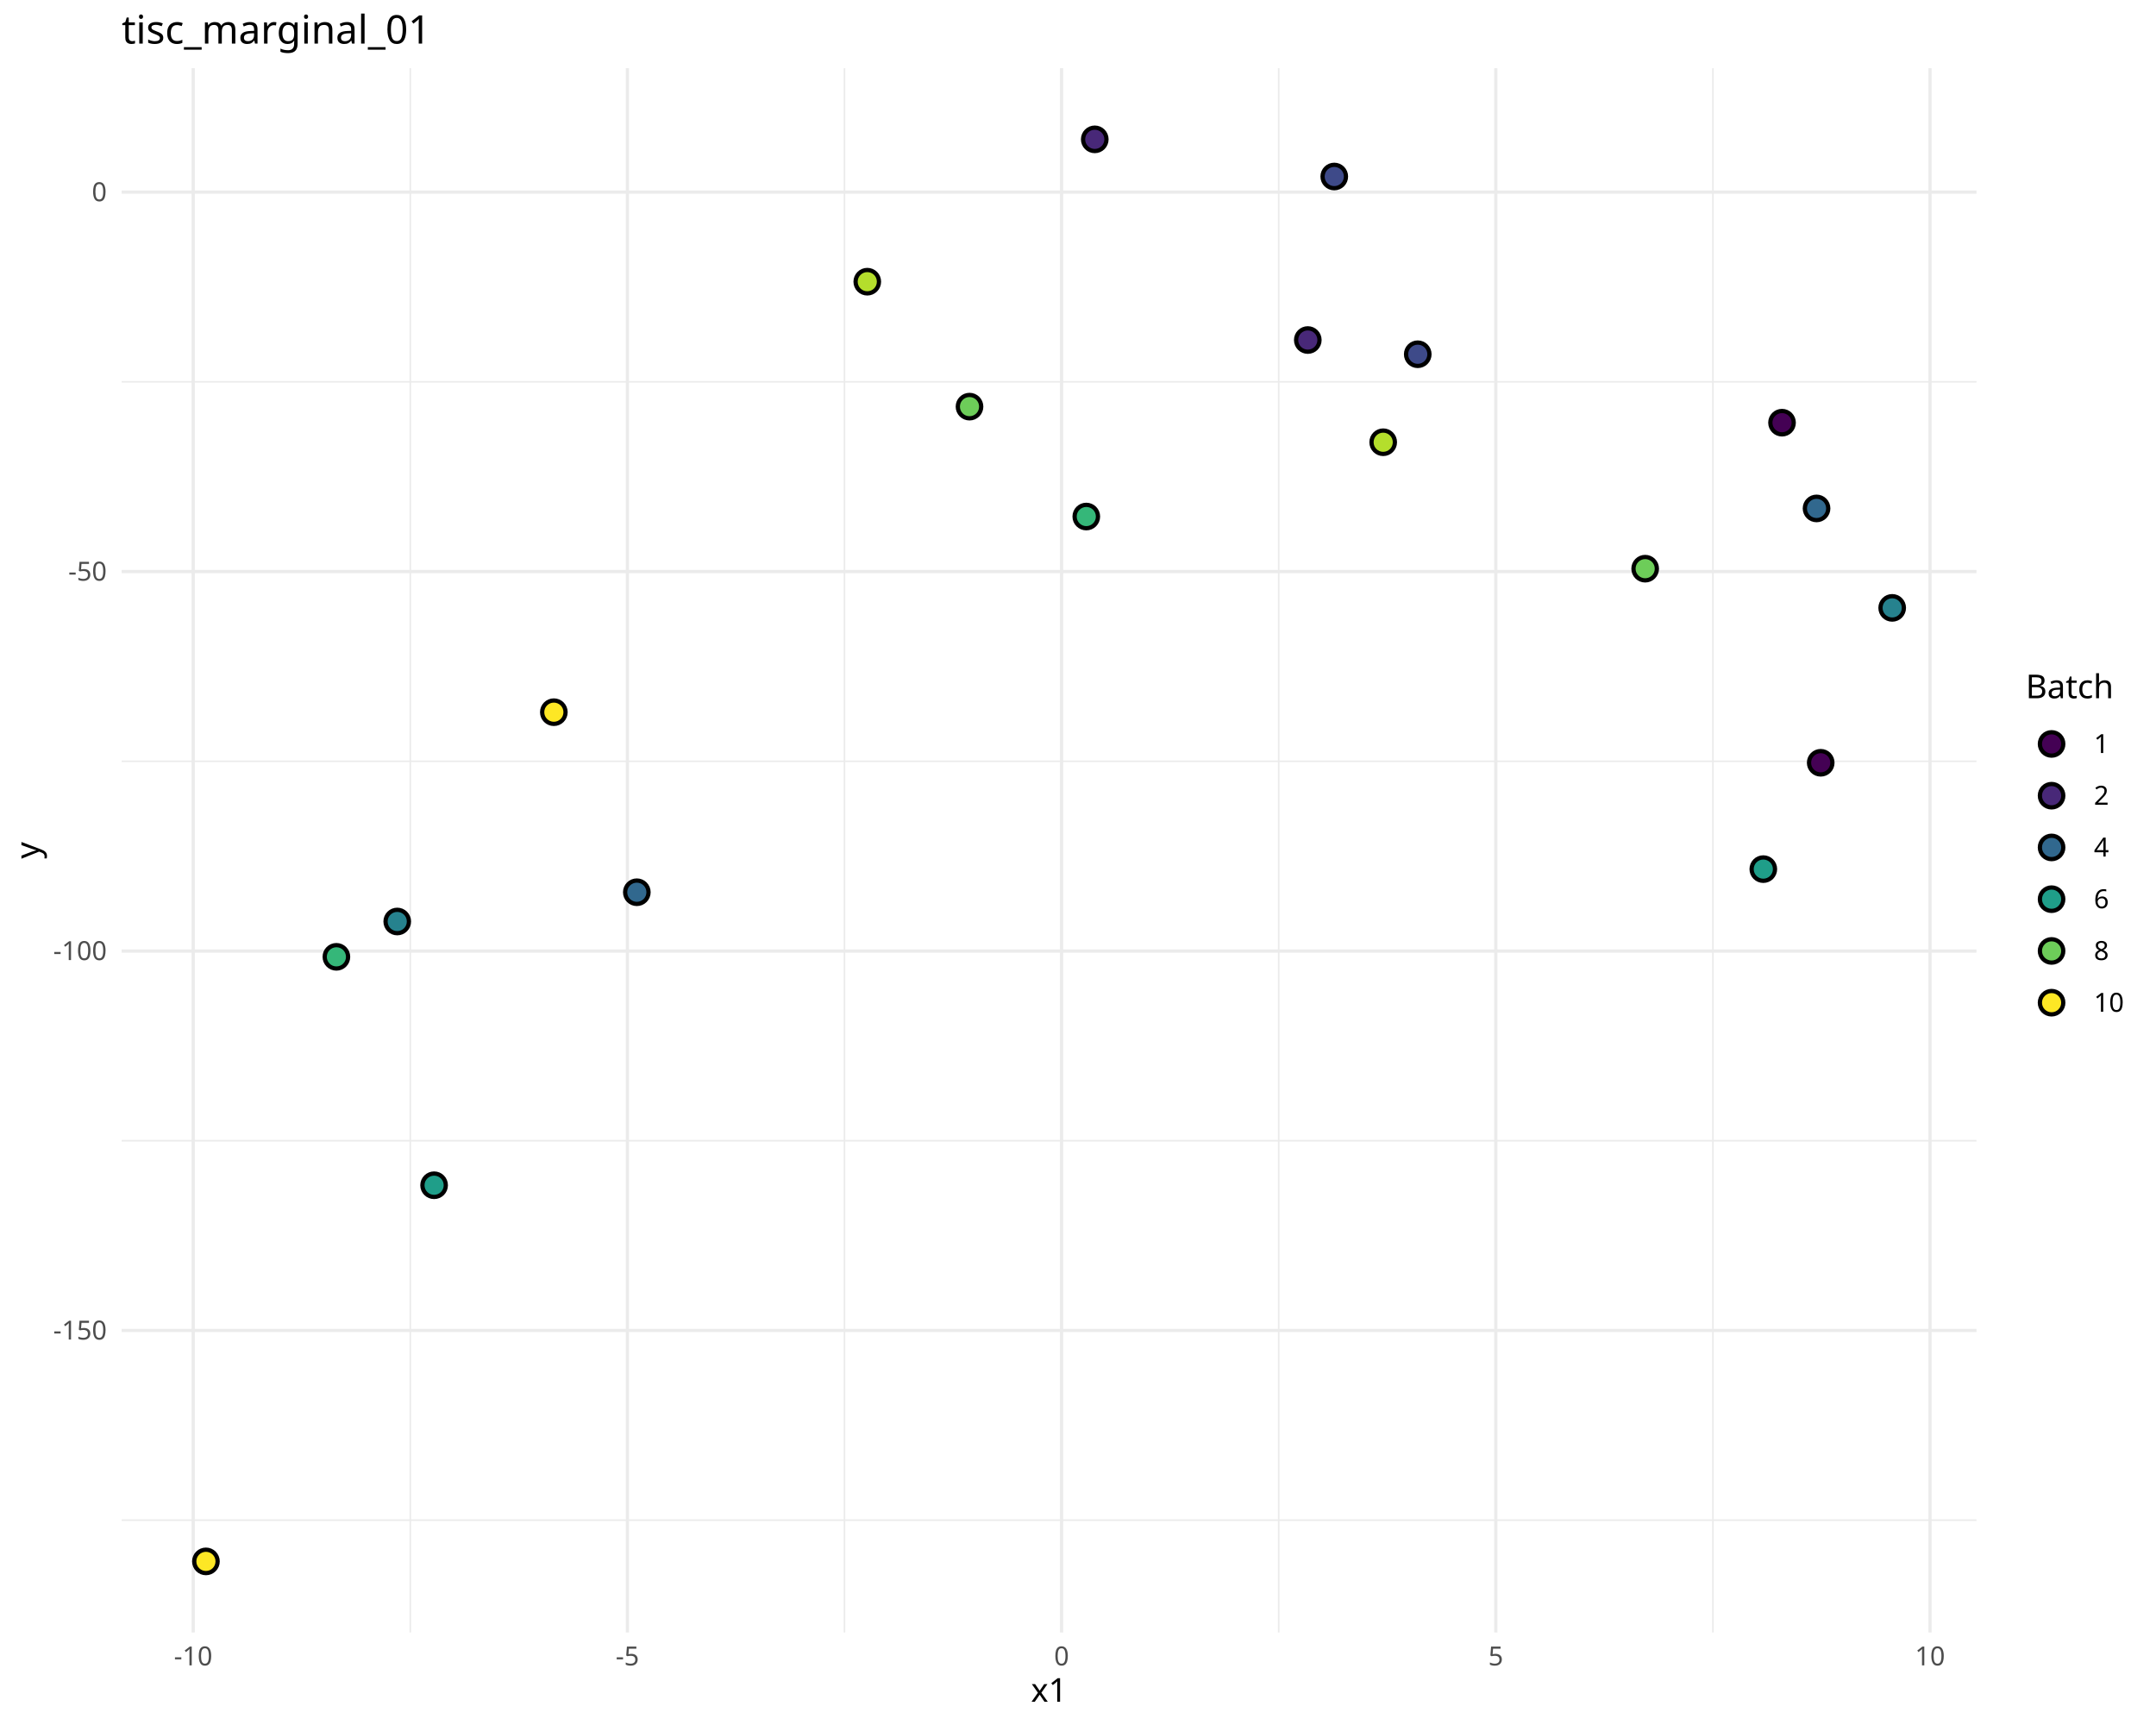
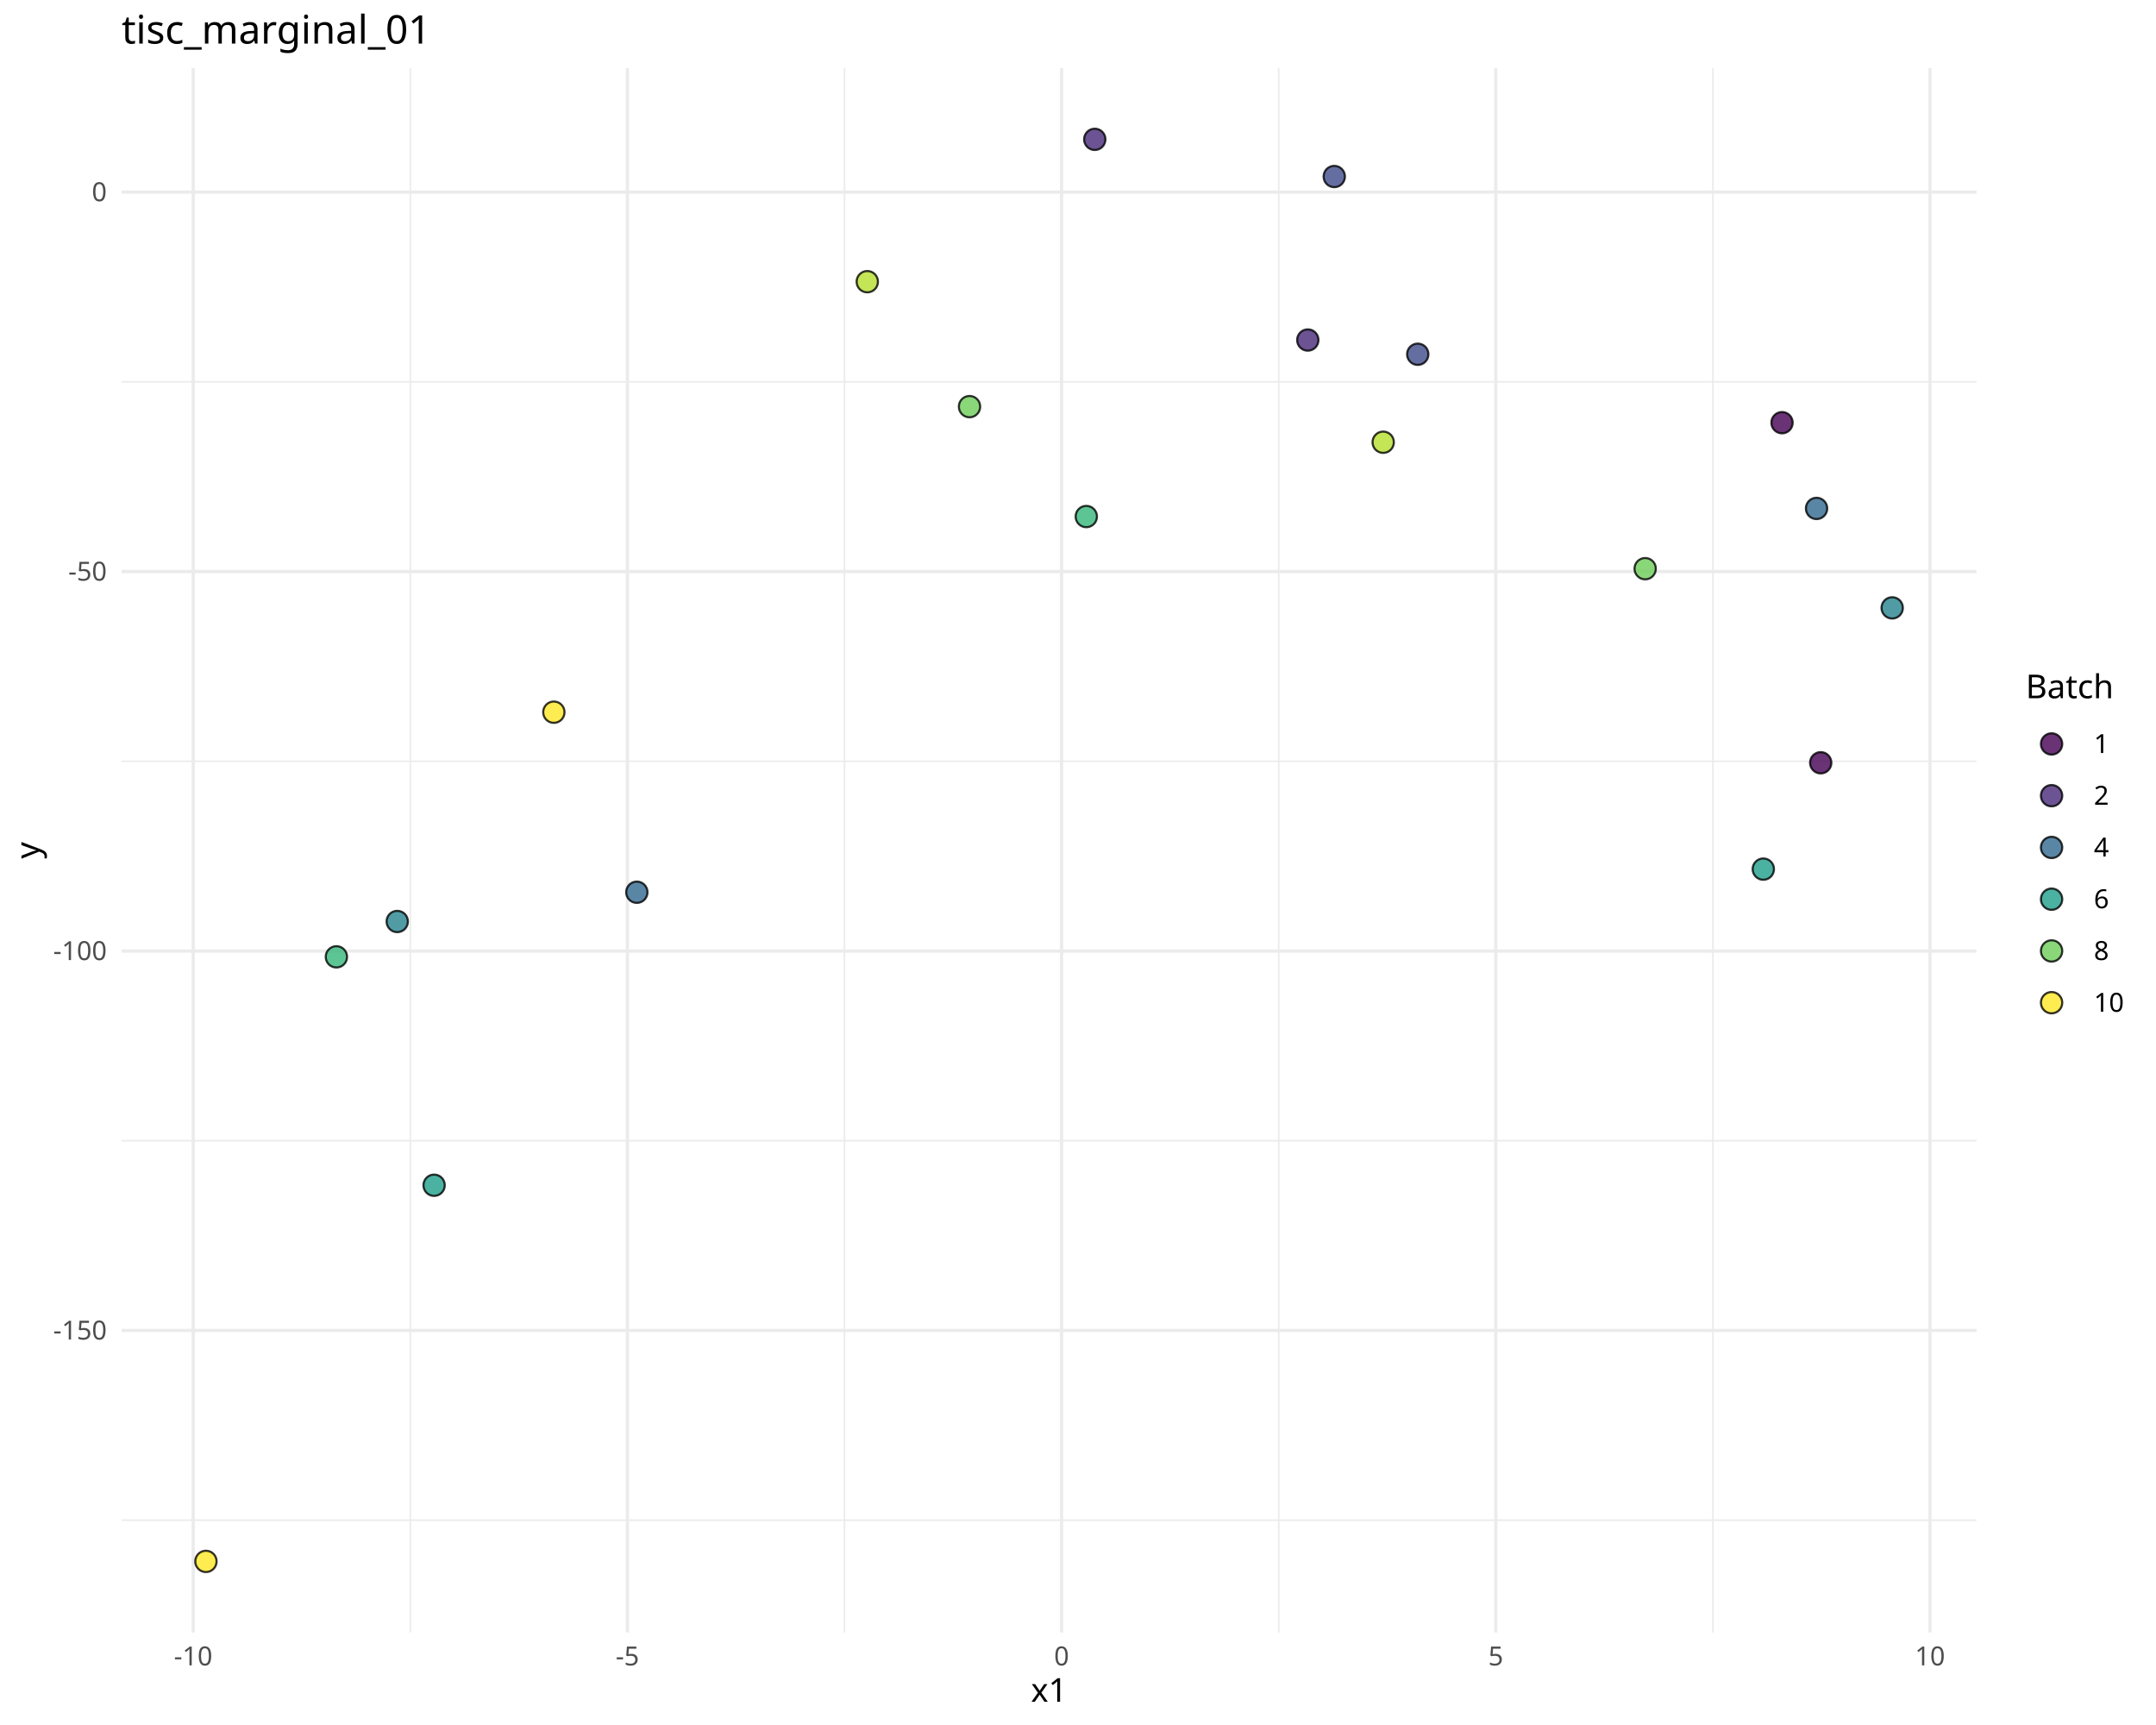
<svg xmlns="http://www.w3.org/2000/svg" class="svglite" data-engine-version="2.0" width="720.00pt" height="576.00pt" viewBox="0 0 720.00 576.00">
  <defs>
    <style type="text/css">
    .svglite line, .svglite polyline, .svglite polygon, .svglite path, .svglite rect, .svglite circle {
      fill: none;
      stroke: #000000;
      stroke-linecap: round;
      stroke-linejoin: round;
      stroke-miterlimit: 10.00;
    }
  </style>
  </defs>
  <rect width="100%" height="100%" style="stroke: none; fill: #FFFFFF;" />
  <defs>
    <clipPath id="cpMC4wMHw3MjAuMDB8MC4wMHw1NzYuMDA=">
      <rect x="0.00" y="0.00" width="720.00" height="576.00" />
    </clipPath>
  </defs>
  <g clip-path="url(#cpMC4wMHw3MjAuMDB8MC4wMHw1NzYuMDA=)">
</g>
  <defs>
    <clipPath id="cpNDAuNjJ8NjYwLjA1fDIyLjc4fDU0NS4xMQ==">
      <rect x="40.62" y="22.78" width="619.44" height="522.33" />
    </clipPath>
  </defs>
  <g clip-path="url(#cpNDAuNjJ8NjYwLjA1fDIyLjc4fDU0NS4xMQ==)">
    <polyline points="40.62,507.61 660.05,507.61 " style="stroke-width: 0.53; stroke: #EBEBEB; stroke-linecap: butt;" />
    <polyline points="40.62,380.91 660.05,380.91 " style="stroke-width: 0.53; stroke: #EBEBEB; stroke-linecap: butt;" />
    <polyline points="40.62,254.20 660.05,254.20 " style="stroke-width: 0.53; stroke: #EBEBEB; stroke-linecap: butt;" />
    <polyline points="40.62,127.50 660.05,127.50 " style="stroke-width: 0.53; stroke: #EBEBEB; stroke-linecap: butt;" />
    <polyline points="137.02,545.11 137.02,22.78 " style="stroke-width: 0.53; stroke: #EBEBEB; stroke-linecap: butt;" />
    <polyline points="282.02,545.11 282.02,22.78 " style="stroke-width: 0.53; stroke: #EBEBEB; stroke-linecap: butt;" />
    <polyline points="427.02,545.11 427.02,22.78 " style="stroke-width: 0.53; stroke: #EBEBEB; stroke-linecap: butt;" />
    <polyline points="572.03,545.11 572.03,22.78 " style="stroke-width: 0.53; stroke: #EBEBEB; stroke-linecap: butt;" />
    <polyline points="40.62,444.26 660.05,444.26 " style="stroke-width: 1.07; stroke: #EBEBEB; stroke-linecap: butt;" />
    <polyline points="40.62,317.56 660.05,317.56 " style="stroke-width: 1.07; stroke: #EBEBEB; stroke-linecap: butt;" />
    <polyline points="40.62,190.85 660.05,190.85 " style="stroke-width: 1.07; stroke: #EBEBEB; stroke-linecap: butt;" />
    <polyline points="40.62,64.15 660.05,64.15 " style="stroke-width: 1.07; stroke: #EBEBEB; stroke-linecap: butt;" />
    <polyline points="64.52,545.11 64.52,22.78 " style="stroke-width: 1.07; stroke: #EBEBEB; stroke-linecap: butt;" />
    <polyline points="209.52,545.11 209.52,22.78 " style="stroke-width: 1.07; stroke: #EBEBEB; stroke-linecap: butt;" />
    <polyline points="354.52,545.11 354.52,22.78 " style="stroke-width: 1.07; stroke: #EBEBEB; stroke-linecap: butt;" />
    <polyline points="499.53,545.11 499.53,22.78 " style="stroke-width: 1.07; stroke: #EBEBEB; stroke-linecap: butt;" />
    <polyline points="644.53,545.11 644.53,22.78 " style="stroke-width: 1.07; stroke: #EBEBEB; stroke-linecap: butt;" />
-     <circle cx="595.11" cy="141.14" r="3.91" style="stroke-width: 1.42; fill: #440154;" />
-     <circle cx="608.03" cy="254.70" r="3.91" style="stroke-width: 1.42; fill: #440154;" />
-     <circle cx="436.74" cy="113.54" r="3.91" style="stroke-width: 1.42; fill: #482878;" />
-     <circle cx="365.60" cy="46.53" r="3.91" style="stroke-width: 1.42; fill: #482878;" />
-     <circle cx="445.58" cy="58.94" r="3.91" style="stroke-width: 1.42; fill: #3E4A89;" />
-     <circle cx="473.46" cy="118.29" r="3.91" style="stroke-width: 1.42; fill: #3E4A89;" />
-     <circle cx="606.64" cy="169.77" r="3.91" style="stroke-width: 1.42; fill: #31688E;" />
-     <circle cx="212.67" cy="297.93" r="3.91" style="stroke-width: 1.42; fill: #31688E;" />
-     <circle cx="631.90" cy="202.98" r="3.91" style="stroke-width: 1.42; fill: #26828E;" />
-     <circle cx="132.66" cy="307.70" r="3.91" style="stroke-width: 1.42; fill: #26828E;" />
-     <circle cx="588.86" cy="290.21" r="3.91" style="stroke-width: 1.42; fill: #1F9E89;" />
-     <circle cx="144.97" cy="395.77" r="3.91" style="stroke-width: 1.42; fill: #1F9E89;" />
-     <circle cx="112.34" cy="319.50" r="3.91" style="stroke-width: 1.42; fill: #35B779;" />
-     <circle cx="362.77" cy="172.48" r="3.91" style="stroke-width: 1.42; fill: #35B779;" />
-     <circle cx="323.77" cy="135.78" r="3.91" style="stroke-width: 1.42; fill: #6DCD59;" />
-     <circle cx="549.41" cy="189.89" r="3.91" style="stroke-width: 1.42; fill: #6DCD59;" />
-     <circle cx="289.63" cy="94.06" r="3.91" style="stroke-width: 1.42; fill: #B4DE2C;" />
-     <circle cx="461.92" cy="147.67" r="3.91" style="stroke-width: 1.42; fill: #B4DE2C;" />
-     <circle cx="68.77" cy="521.37" r="3.91" style="stroke-width: 1.42; fill: #FDE725;" />
-     <circle cx="184.96" cy="237.81" r="3.91" style="stroke-width: 1.42; fill: #FDE725;" />
+     <circle cx="595.11" cy="141.14" r="3.56" style="stroke-width: 0.71; stroke: #000000; stroke-opacity: 0.80; fill: #440154; fill-opacity: 0.80;" />
+     <circle cx="608.03" cy="254.70" r="3.56" style="stroke-width: 0.71; stroke: #000000; stroke-opacity: 0.80; fill: #440154; fill-opacity: 0.80;" />
+     <circle cx="436.74" cy="113.54" r="3.56" style="stroke-width: 0.71; stroke: #000000; stroke-opacity: 0.80; fill: #482878; fill-opacity: 0.80;" />
+     <circle cx="365.60" cy="46.53" r="3.56" style="stroke-width: 0.71; stroke: #000000; stroke-opacity: 0.80; fill: #482878; fill-opacity: 0.80;" />
+     <circle cx="445.58" cy="58.94" r="3.56" style="stroke-width: 0.71; stroke: #000000; stroke-opacity: 0.80; fill: #3E4A89; fill-opacity: 0.80;" />
+     <circle cx="473.46" cy="118.29" r="3.56" style="stroke-width: 0.71; stroke: #000000; stroke-opacity: 0.80; fill: #3E4A89; fill-opacity: 0.80;" />
+     <circle cx="606.64" cy="169.77" r="3.56" style="stroke-width: 0.71; stroke: #000000; stroke-opacity: 0.80; fill: #31688E; fill-opacity: 0.80;" />
+     <circle cx="212.67" cy="297.93" r="3.56" style="stroke-width: 0.71; stroke: #000000; stroke-opacity: 0.80; fill: #31688E; fill-opacity: 0.80;" />
+     <circle cx="631.90" cy="202.98" r="3.56" style="stroke-width: 0.71; stroke: #000000; stroke-opacity: 0.80; fill: #26828E; fill-opacity: 0.80;" />
+     <circle cx="132.66" cy="307.70" r="3.56" style="stroke-width: 0.71; stroke: #000000; stroke-opacity: 0.80; fill: #26828E; fill-opacity: 0.80;" />
+     <circle cx="588.86" cy="290.21" r="3.56" style="stroke-width: 0.71; stroke: #000000; stroke-opacity: 0.80; fill: #1F9E89; fill-opacity: 0.80;" />
+     <circle cx="144.97" cy="395.77" r="3.56" style="stroke-width: 0.71; stroke: #000000; stroke-opacity: 0.80; fill: #1F9E89; fill-opacity: 0.80;" />
+     <circle cx="112.34" cy="319.50" r="3.56" style="stroke-width: 0.71; stroke: #000000; stroke-opacity: 0.80; fill: #35B779; fill-opacity: 0.80;" />
+     <circle cx="362.77" cy="172.48" r="3.56" style="stroke-width: 0.71; stroke: #000000; stroke-opacity: 0.80; fill: #35B779; fill-opacity: 0.80;" />
+     <circle cx="323.77" cy="135.78" r="3.56" style="stroke-width: 0.71; stroke: #000000; stroke-opacity: 0.80; fill: #6DCD59; fill-opacity: 0.80;" />
+     <circle cx="549.41" cy="189.89" r="3.56" style="stroke-width: 0.71; stroke: #000000; stroke-opacity: 0.80; fill: #6DCD59; fill-opacity: 0.80;" />
+     <circle cx="289.63" cy="94.06" r="3.56" style="stroke-width: 0.71; stroke: #000000; stroke-opacity: 0.80; fill: #B4DE2C; fill-opacity: 0.80;" />
+     <circle cx="461.92" cy="147.67" r="3.56" style="stroke-width: 0.71; stroke: #000000; stroke-opacity: 0.80; fill: #B4DE2C; fill-opacity: 0.80;" />
+     <circle cx="68.77" cy="521.37" r="3.56" style="stroke-width: 0.71; stroke: #000000; stroke-opacity: 0.80; fill: #FDE725; fill-opacity: 0.80;" />
+     <circle cx="184.96" cy="237.81" r="3.56" style="stroke-width: 0.71; stroke: #000000; stroke-opacity: 0.80; fill: #FDE725; fill-opacity: 0.80;" />
  </g>
  <g clip-path="url(#cpMC4wMHw3MjAuMDB8MC4wMHw1NzYuMDA=)">
    <text x="35.69" y="447.29" text-anchor="end" style="font-size: 8.80px; fill: #4D4D4D; font-family: sans;" textLength="17.61px" lengthAdjust="spacingAndGlyphs">-150</text>
    <text x="35.69" y="320.58" text-anchor="end" style="font-size: 8.80px; fill: #4D4D4D; font-family: sans;" textLength="17.61px" lengthAdjust="spacingAndGlyphs">-100</text>
    <text x="35.69" y="193.88" text-anchor="end" style="font-size: 8.80px; fill: #4D4D4D; font-family: sans;" textLength="12.72px" lengthAdjust="spacingAndGlyphs">-50</text>
    <text x="35.69" y="67.18" text-anchor="end" style="font-size: 8.80px; fill: #4D4D4D; font-family: sans;" textLength="4.89px" lengthAdjust="spacingAndGlyphs">0</text>
    <text x="64.52" y="556.10" text-anchor="middle" style="font-size: 8.80px; fill: #4D4D4D; font-family: sans;" textLength="12.72px" lengthAdjust="spacingAndGlyphs">-10</text>
    <text x="209.52" y="556.10" text-anchor="middle" style="font-size: 8.80px; fill: #4D4D4D; font-family: sans;" textLength="7.82px" lengthAdjust="spacingAndGlyphs">-5</text>
    <text x="354.52" y="556.10" text-anchor="middle" style="font-size: 8.80px; fill: #4D4D4D; font-family: sans;" textLength="4.89px" lengthAdjust="spacingAndGlyphs">0</text>
    <text x="499.53" y="556.10" text-anchor="middle" style="font-size: 8.80px; fill: #4D4D4D; font-family: sans;" textLength="4.89px" lengthAdjust="spacingAndGlyphs">5</text>
    <text x="644.53" y="556.10" text-anchor="middle" style="font-size: 8.80px; fill: #4D4D4D; font-family: sans;" textLength="9.79px" lengthAdjust="spacingAndGlyphs">10</text>
    <text x="350.34" y="568.24" text-anchor="middle" style="font-size: 11.00px; font-family: sans;" textLength="11.62px" lengthAdjust="spacingAndGlyphs">x1</text>
    <text transform="translate(13.05,283.95) rotate(-90)" text-anchor="middle" style="font-size: 11.00px; font-family: sans;" textLength="5.50px" lengthAdjust="spacingAndGlyphs">y</text>
    <text x="676.49" y="233.15" style="font-size: 11.00px; font-family: sans;" textLength="28.14px" lengthAdjust="spacingAndGlyphs">Batch</text>
-     <circle cx="685.13" cy="248.41" r="3.91" style="stroke-width: 1.42; fill: #440154;" />
-     <circle cx="685.13" cy="265.69" r="3.91" style="stroke-width: 1.42; fill: #482878;" />
-     <circle cx="685.13" cy="282.97" r="3.91" style="stroke-width: 1.42; fill: #31688E;" />
-     <circle cx="685.13" cy="300.25" r="3.91" style="stroke-width: 1.42; fill: #1F9E89;" />
-     <circle cx="685.13" cy="317.53" r="3.91" style="stroke-width: 1.42; fill: #6DCD59;" />
-     <circle cx="685.13" cy="334.81" r="3.91" style="stroke-width: 1.42; fill: #FDE725;" />
+     <circle cx="685.13" cy="248.41" r="3.56" style="stroke-width: 0.71; stroke: #000000; stroke-opacity: 0.80; fill: #440154; fill-opacity: 0.80;" />
+     <circle cx="685.13" cy="265.69" r="3.56" style="stroke-width: 0.71; stroke: #000000; stroke-opacity: 0.80; fill: #482878; fill-opacity: 0.80;" />
+     <circle cx="685.13" cy="282.97" r="3.56" style="stroke-width: 0.71; stroke: #000000; stroke-opacity: 0.80; fill: #31688E; fill-opacity: 0.80;" />
+     <circle cx="685.13" cy="300.25" r="3.56" style="stroke-width: 0.71; stroke: #000000; stroke-opacity: 0.80; fill: #1F9E89; fill-opacity: 0.80;" />
+     <circle cx="685.13" cy="317.53" r="3.56" style="stroke-width: 0.71; stroke: #000000; stroke-opacity: 0.80; fill: #6DCD59; fill-opacity: 0.80;" />
+     <circle cx="685.13" cy="334.81" r="3.56" style="stroke-width: 0.71; stroke: #000000; stroke-opacity: 0.80; fill: #FDE725; fill-opacity: 0.80;" />
    <text x="699.25" y="251.44" style="font-size: 8.80px; font-family: sans;" textLength="4.89px" lengthAdjust="spacingAndGlyphs">1</text>
    <text x="699.25" y="268.72" style="font-size: 8.80px; font-family: sans;" textLength="4.89px" lengthAdjust="spacingAndGlyphs">2</text>
    <text x="699.25" y="286.00" style="font-size: 8.80px; font-family: sans;" textLength="4.89px" lengthAdjust="spacingAndGlyphs">4</text>
    <text x="699.25" y="303.28" style="font-size: 8.80px; font-family: sans;" textLength="4.89px" lengthAdjust="spacingAndGlyphs">6</text>
    <text x="699.25" y="320.56" style="font-size: 8.80px; font-family: sans;" textLength="4.89px" lengthAdjust="spacingAndGlyphs">8</text>
    <text x="699.25" y="337.84" style="font-size: 8.80px; font-family: sans;" textLength="9.79px" lengthAdjust="spacingAndGlyphs">10</text>
    <text x="40.62" y="14.56" style="font-size: 13.20px; font-family: sans;" textLength="99.80px" lengthAdjust="spacingAndGlyphs">tisc_marginal_01</text>
  </g>
</svg>
